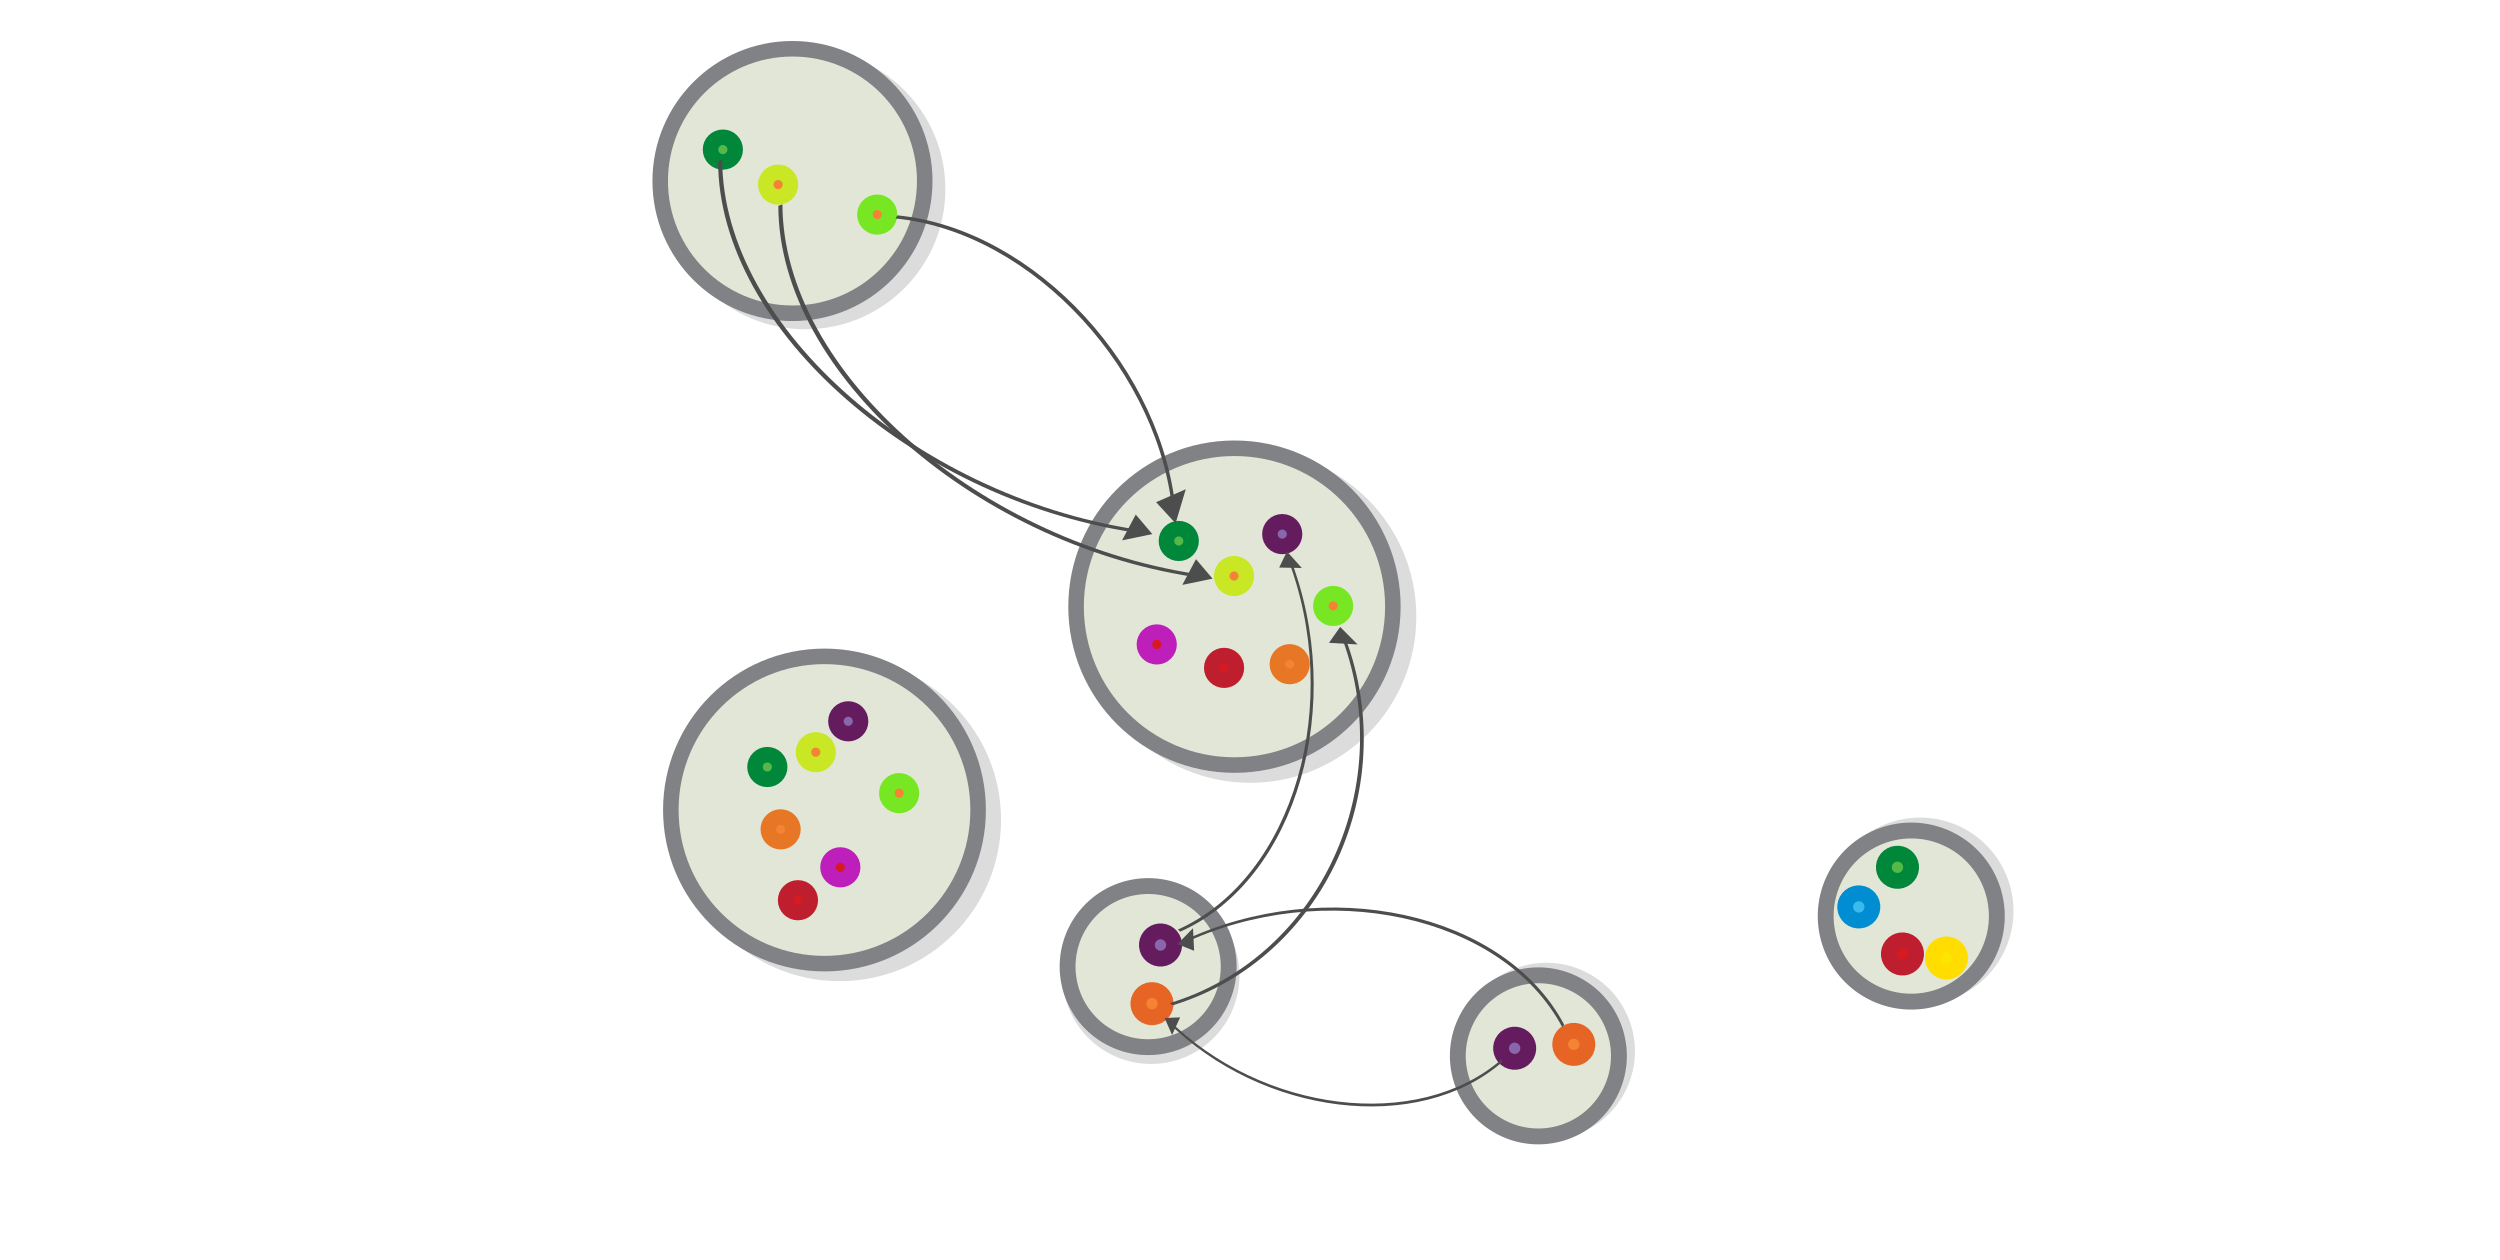
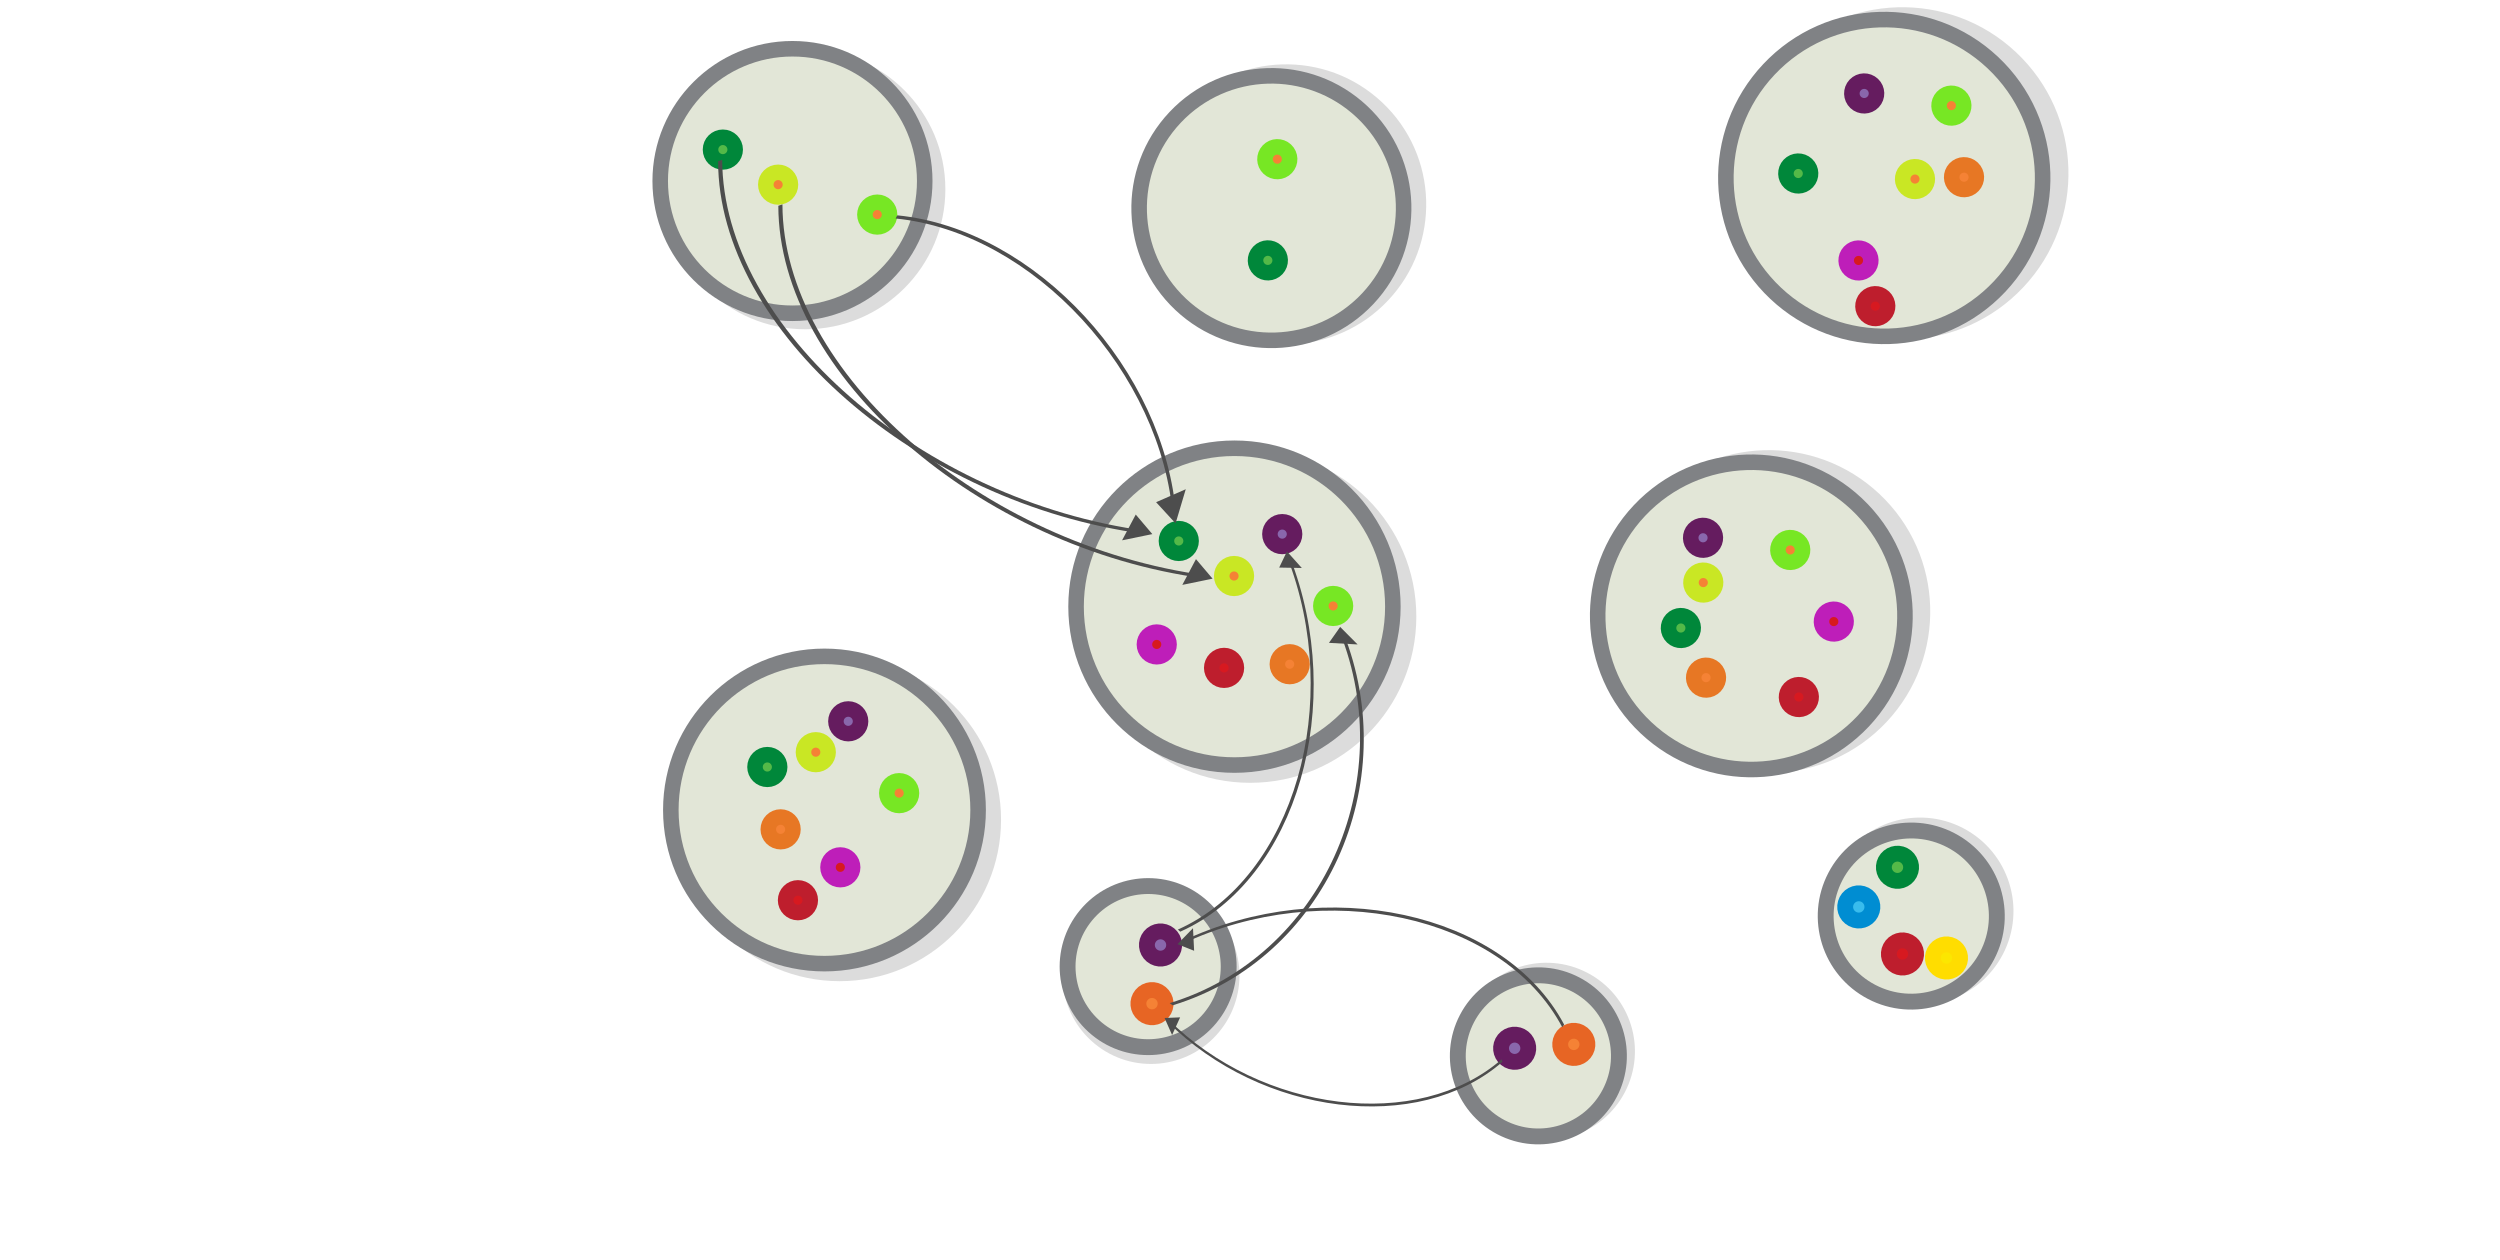
<svg xmlns="http://www.w3.org/2000/svg" viewBox="0 0 595.3 300" version="1.1" id="svg7816" width="595.3" height="300">
  <defs id="defs7820">
    </defs>
  <g id="g853-0" transform="matrix(0.3059042,0,0,0.3059042,316.9031,48.88671)" style="stroke-width:12.095;stroke-miterlimit:10;stroke-dasharray:none">
    <circle style="opacity:0.14;stroke:#000000;stroke-width:12.095;stroke-miterlimit:10;stroke-dasharray:none" id="circle7768-2" r="102.951" cy="-12.502" cx="-409.071" stroke-miterlimit="10" />
    <circle style="fill:#e2e6d7;fill-opacity:1;stroke:#808285;stroke-width:12.095;stroke-miterlimit:10;stroke-dasharray:none" id="circle7770-0" r="102.951" cy="-18.905" cx="-419.087" stroke-miterlimit="10" />
    <circle style="opacity:0.14;stroke:#000000;stroke-width:12.095;stroke-miterlimit:10;stroke-dasharray:none" id="circle7776-8" r="119.6" cy="478.304" cx="-382.375" stroke-miterlimit="10" />
    <circle style="fill:#e2e6d7;fill-opacity:1;stroke:#808285;stroke-width:12.095;stroke-miterlimit:10;stroke-dasharray:none" id="circle7778-7" r="119.6" cy="470.704" cx="-394.175" stroke-miterlimit="10" />
    <circle style="fill:#d71920;stroke:#be1eb9;stroke-width:12.095;stroke-miterlimit:10;stroke-dasharray:none;stroke-opacity:1" id="circle7780-3" r="9.6" cy="515.324" cx="-381.835" stroke-miterlimit="10" />
    <circle style="fill:#f58235;stroke:#77e724;stroke-width:12.095;stroke-miterlimit:10;stroke-dasharray:none;stroke-opacity:1" id="circle7782-3" r="9.6" cy="457.587" cx="-336.049" stroke-miterlimit="10" />
    <circle style="fill:#8967ac;stroke:#651c5f;stroke-width:12.095;stroke-miterlimit:10;stroke-dasharray:none" id="circle7784-1" r="9.6" cy="401.666" cx="-375.672" stroke-miterlimit="10" />
    <circle style="fill:#54b948;stroke:#00873a;stroke-width:12.095;stroke-miterlimit:10;stroke-dasharray:none" id="circle7786-9" r="9.6" cy="437.238" cx="-438.647" stroke-miterlimit="10" />
    <circle style="opacity:0.14;stroke:#000000;stroke-width:12.095;stroke-miterlimit:10;stroke-dasharray:none" id="circle7764-0-8" r="123.298" cy="320.196" cx="-62.814" stroke-miterlimit="10" />
    <circle style="fill:#e2e6d7;fill-opacity:1;stroke:#808285;stroke-width:12.095;stroke-miterlimit:10;stroke-dasharray:none" id="circle7766-2-3" r="123.298" cy="312.421" cx="-75.032" stroke-miterlimit="10" />
    <circle style="fill:#f58235;stroke:#e77724;stroke-width:12.095;stroke-miterlimit:10;stroke-dasharray:none;stroke-opacity:1" id="circle7782-3-9" r="9.6" cy="485.767" cx="-428.312" stroke-miterlimit="10" />
    <circle style="fill:#f58235;stroke:#c9e724;stroke-width:12.095;stroke-miterlimit:10;stroke-dasharray:none;stroke-opacity:1" id="circle7782-3-3" r="9.6" cy="425.699" cx="-400.934" stroke-miterlimit="10" />
    <circle style="fill:#d71920;stroke:#be1e2d;stroke-width:12.095;stroke-miterlimit:10;stroke-dasharray:none" id="circle7780-3-8" r="9.6" cy="540.932" cx="-414.827" stroke-miterlimit="10" />
    <circle style="fill:#d71920;stroke:#be1eb9;stroke-width:12.095;stroke-miterlimit:10;stroke-dasharray:none;stroke-opacity:1" id="circle7780-3-4" r="9.6" cy="341.825" cx="-135.536" stroke-miterlimit="10" />
    <circle style="fill:#f58235;stroke:#77e724;stroke-width:12.095;stroke-miterlimit:10;stroke-dasharray:none;stroke-opacity:1" id="circle7782-3-7" r="9.6" cy="311.875" cx="1.782" stroke-miterlimit="10" />
    <circle style="fill:#8967ac;stroke:#651c5f;stroke-width:12.095;stroke-miterlimit:10;stroke-dasharray:none" id="circle7784-1-0" r="9.6" cy="255.954" cx="-37.841" stroke-miterlimit="10" />
    <circle style="fill:#54b948;stroke:#00873a;stroke-width:12.095;stroke-miterlimit:10;stroke-dasharray:none" id="circle7786-9-0" r="9.6" cy="261.287" cx="-118.386" stroke-miterlimit="10" />
    <circle style="fill:#f58235;stroke:#e77724;stroke-width:12.095;stroke-miterlimit:10;stroke-dasharray:none;stroke-opacity:1" id="circle7782-3-9-0" r="9.6" cy="357.217" cx="-32.047" stroke-miterlimit="10" />
    <circle style="fill:#f58235;stroke:#c9e724;stroke-width:12.095;stroke-miterlimit:10;stroke-dasharray:none;stroke-opacity:1" id="circle7782-3-3-7" r="9.6" cy="288.568" cx="-75.362" stroke-miterlimit="10" />
    <circle style="fill:#d71920;stroke:#be1e2d;stroke-width:12.095;stroke-miterlimit:10;stroke-dasharray:none" id="circle7780-3-8-7" r="9.6" cy="360.077" cx="-83.126" stroke-miterlimit="10" />
    <circle style="fill:#f58235;stroke:#77e724;stroke-width:12.095;stroke-miterlimit:10;stroke-dasharray:none;stroke-opacity:1" id="circle7782-3-7-8" r="9.6" cy="7.227" cx="-353.109" stroke-miterlimit="10" />
    <circle style="fill:#54b948;stroke:#00873a;stroke-width:12.095;stroke-miterlimit:10;stroke-dasharray:none" id="circle7786-9-0-9" r="9.6" cy="-43.361" cx="-473.277" stroke-miterlimit="10" />
    <circle style="fill:#f58235;stroke:#c9e724;stroke-width:12.095;stroke-miterlimit:10;stroke-dasharray:none;stroke-opacity:1" id="circle7782-3-3-7-4" r="9.6" cy="-16.08" cx="-430.252" stroke-miterlimit="10" />
  </g>
  <g id="g853-8" transform="matrix(0.1417159,-0.2710977,0.2710977,0.1417159,380.1626,154.0301)" style="stroke-width:12.355;stroke-miterlimit:10;stroke-dasharray:none">
    <circle style="opacity:0.14;stroke:#000000;stroke-width:12.355;stroke-miterlimit:10;stroke-dasharray:none" id="circle7768-6" r="62.7" cy="111.285" cx="-297.022" stroke-miterlimit="10" />
    <circle style="fill:#e2e6d7;fill-opacity:1;stroke:#808285;stroke-width:12.355;stroke-miterlimit:10;stroke-dasharray:none" id="circle7770-4" r="62.7" cy="107.386" cx="-303.123" stroke-miterlimit="10" />
    <circle style="fill:#8967ac;stroke:#651c5f;stroke-width:12.355;stroke-miterlimit:10;stroke-dasharray:none" id="circle7808-8" r="10.6" cy="88.286" cx="-306.422" stroke-miterlimit="10" />
    <circle style="fill:#f58235;stroke:#e76524;stroke-width:12.355;stroke-miterlimit:10;stroke-dasharray:none" id="circle7810-9" r="10.6" cy="127.686" cx="-282.422" stroke-miterlimit="10" />
    <circle style="opacity:0.14;stroke:#000000;stroke-width:12.355;stroke-miterlimit:10;stroke-dasharray:none" id="circle7764-0-7" r="66.6" cy="318.409" cx="-65.623" stroke-miterlimit="10" />
    <circle style="fill:#e2e6d7;fill-opacity:1;stroke:#808285;stroke-width:12.355;stroke-miterlimit:10;stroke-dasharray:none" id="circle7766-2-4" r="66.6" cy="314.209" cx="-72.223" stroke-miterlimit="10" />
    <circle style="fill:#fce600;stroke:#ffdd00;stroke-width:12.355;stroke-miterlimit:10;stroke-dasharray:none" id="circle7800-8-1" r="10.6" cy="353.609" cx="-88.423" stroke-miterlimit="10" />
    <circle style="fill:#39bced;stroke:#008dd2;stroke-width:12.355;stroke-miterlimit:10;stroke-dasharray:none" id="circle7802-8-3" r="10.6" cy="274.709" cx="-84.823" stroke-miterlimit="10" />
    <circle style="fill:#54b948;stroke:#00873a;stroke-width:12.355;stroke-miterlimit:10;stroke-dasharray:none" id="circle7804-1-9" r="10.6" cy="287.109" cx="-43.523" stroke-miterlimit="10" />
    <circle style="fill:#d71920;stroke:#be1e2d;stroke-width:12.355;stroke-miterlimit:10;stroke-dasharray:none" id="circle7806-3-9" r="10.6" cy="321.809" cx="-101.523" stroke-miterlimit="10" />
  </g>
  <g id="g853-5" transform="matrix(0.2356792,0.1950197,-0.1950197,0.2356792,365.7779,263.976)" style="stroke-width:12.355;stroke-miterlimit:10;stroke-dasharray:none">
    <circle style="opacity:0.14;stroke:#000000;stroke-width:12.355;stroke-miterlimit:10;stroke-dasharray:none" id="circle7768-8" r="62.7" cy="111.285" cx="-297.022" stroke-miterlimit="10" />
    <circle style="fill:#e2e6d7;fill-opacity:1;stroke:#808285;stroke-width:12.355;stroke-miterlimit:10;stroke-dasharray:none" id="circle7770-2" r="62.7" cy="107.386" cx="-303.123" stroke-miterlimit="10" />
    <circle style="fill:#8967ac;stroke:#651c5f;stroke-width:12.355;stroke-miterlimit:10;stroke-dasharray:none" id="circle7808-0" r="10.6" cy="88.286" cx="-306.422" stroke-miterlimit="10" />
    <circle style="fill:#f58235;stroke:#e76524;stroke-width:12.355;stroke-miterlimit:10;stroke-dasharray:none" id="circle7810-7" r="10.6" cy="127.686" cx="-282.422" stroke-miterlimit="10" />
  </g>
  <g id="g25985-4-8-8" style="display:inline;fill:#dddddd;stroke:#4d4d4d;stroke-width:6.389;stroke-miterlimit:10;stroke-dasharray:none;stroke-opacity:1" transform="matrix(0.02798081,0.05510292,-0.07895461,0.06195753,335.9303,120.8104)">
    <path style="fill:#838383;fill-opacity:1;stroke:#4d4d4d;stroke-width:30.028;stroke-linecap:butt;stroke-linejoin:miter;stroke-dasharray:none;stroke-opacity:1" d="m -609.369,524.31 14.418,-35.426 36.643,26.903 z" id="path3233-5-4-8-4-4-1-3-3-6" />
    <path style="fill:none;stroke:#4d4d4d;stroke-width:9.112;stroke-opacity:1;paint-order:markers fill stroke" id="path1480-1-3-3-3-9-1-6-0-7-2-0-1-0" d="M -2144.637,791.151 C -1767.298,508.056 -1016.033,384.054 -539.573,520.808" />
  </g>
  <g id="g25985-4-8-8-3" style="display:inline;fill:#dddddd;stroke:#4d4d4d;stroke-width:6.389;stroke-miterlimit:10;stroke-dasharray:none;stroke-opacity:1" transform="matrix(0.08130908,0.04032568,0.1081416,-0.08814992,274.6468,205.0559)">
    <path style="fill:#838383;fill-opacity:1;stroke:#4d4d4d;stroke-width:19.287;stroke-linecap:butt;stroke-linejoin:miter;stroke-dasharray:none;stroke-opacity:1" d="m -576.799,527.517 14.754,-24.662 18.584,16.081 z" id="path3233-5-4-8-4-4-1-3-3-6-6" />
    <path style="fill:none;stroke:#4d4d4d;stroke-width:7.246;stroke-dasharray:none;stroke-opacity:1;paint-order:markers fill stroke" id="path1480-1-3-3-3-9-1-6-0-7-2-0-1-0-7" d="M -2144.637,791.151 C -1767.298,508.056 -1016.033,384.054 -539.573,520.808" />
  </g>
  <g id="g25985-4-8-8-3-5" style="display:inline;fill:#dddddd;stroke:#4d4d4d;stroke-width:6.389;stroke-miterlimit:10;stroke-dasharray:none;stroke-opacity:1" transform="matrix(0.08130908,0.04032568,0.1081416,-0.08814992,260.3054,194.4426)">
    <path style="fill:#838383;fill-opacity:1;stroke:#4d4d4d;stroke-width:19.287;stroke-linecap:butt;stroke-linejoin:miter;stroke-dasharray:none;stroke-opacity:1" d="m -576.799,527.517 14.754,-24.662 18.584,16.081 z" id="path3233-5-4-8-4-4-1-3-3-6-6-3" />
    <path style="fill:none;stroke:#4d4d4d;stroke-width:7.246;stroke-dasharray:none;stroke-opacity:1;paint-order:markers fill stroke" id="path1480-1-3-3-3-9-1-6-0-7-2-0-1-0-7-5" d="M -2144.637,791.151 C -1767.298,508.056 -1016.033,384.054 -539.573,520.808" />
  </g>
  <g id="g25985-4-8-8-3-6" style="display:inline;fill:#dddddd;stroke:#4d4d4d;stroke-width:6.389;stroke-miterlimit:10;stroke-dasharray:none;stroke-opacity:1" transform="matrix(0.00469186,-0.06275113,-0.1220074,-0.04451763,385.467,139.7664)">
    <path style="fill:#838383;fill-opacity:1;stroke:#4d4d4d;stroke-width:19.287;stroke-linecap:butt;stroke-linejoin:miter;stroke-dasharray:none;stroke-opacity:1" d="m -576.799,527.517 14.754,-24.662 18.584,16.081 z" id="path3233-5-4-8-4-4-1-3-3-6-6-2" />
    <path style="fill:none;stroke:#4d4d4d;stroke-width:7.246;stroke-dasharray:none;stroke-opacity:1;paint-order:markers fill stroke" id="path1480-1-3-3-3-9-1-6-0-7-2-0-1-0-7-9" d="M -2144.637,791.151 C -1767.298,508.056 -1016.033,384.054 -539.573,520.808" />
  </g>
  <g id="g25985-4-8-8-3-5-1" style="display:inline;fill:#dddddd;stroke:#4d4d4d;stroke-width:6.389;stroke-miterlimit:10;stroke-dasharray:none;stroke-opacity:1" transform="matrix(-0.06195522,0.00469785,-0.03218174,0.1012534,264.8149,174.2537)">
    <path style="fill:#838383;fill-opacity:1;stroke:#4d4d4d;stroke-width:19.287;stroke-linecap:butt;stroke-linejoin:miter;stroke-dasharray:none;stroke-opacity:1" d="m -576.799,527.517 14.754,-24.662 18.584,16.081 z" id="path3233-5-4-8-4-4-1-3-3-6-6-3-2" />
    <path style="fill:none;stroke:#4d4d4d;stroke-width:7.246;stroke-dasharray:none;stroke-opacity:1;paint-order:markers fill stroke" id="path1480-1-3-3-3-9-1-6-0-7-2-0-1-0-7-5-7" d="M -2144.637,791.151 C -1767.298,508.056 -1016.033,384.054 -539.573,520.808" />
  </g>
  <g id="g25985-4-8-8-3-5-1-8" style="display:inline;fill:#dddddd;stroke:#4d4d4d;stroke-width:6.389;stroke-miterlimit:10;stroke-dasharray:none;stroke-opacity:1" transform="matrix(-0.04858436,-0.0210308,0.00590465,-0.08954431,248.7959,278.2914)">
    <path style="fill:#838383;fill-opacity:1;stroke:#4d4d4d;stroke-width:19.287;stroke-linecap:butt;stroke-linejoin:miter;stroke-dasharray:none;stroke-opacity:1" d="m -576.799,527.517 14.754,-24.662 18.584,16.081 z" id="path3233-5-4-8-4-4-1-3-3-6-6-3-2-7" />
    <path style="fill:none;stroke:#4d4d4d;stroke-width:7.246;stroke-dasharray:none;stroke-opacity:1;paint-order:markers fill stroke" id="path1480-1-3-3-3-9-1-6-0-7-2-0-1-0-7-5-7-9" d="M -2144.637,791.151 C -1767.298,508.056 -1016.033,384.054 -539.573,520.808" />
  </g>
  <g id="g25985-4-8-8-3-5-1-2" style="display:inline;fill:#dddddd;stroke:#4d4d4d;stroke-width:6.389;stroke-miterlimit:10;stroke-dasharray:none;stroke-opacity:1" transform="matrix(-4.5553846e-4,-0.0621314,-0.09881911,-0.03902187,357.9587,119.2255)">
    <path style="fill:#838383;fill-opacity:1;stroke:#4d4d4d;stroke-width:19.287;stroke-linecap:butt;stroke-linejoin:miter;stroke-dasharray:none;stroke-opacity:1" d="m -576.799,527.517 14.754,-24.662 18.584,16.081 z" id="path3233-5-4-8-4-4-1-3-3-6-6-3-2-6" />
    <path style="fill:none;stroke:#4d4d4d;stroke-width:7.246;stroke-dasharray:none;stroke-opacity:1;paint-order:markers fill stroke" id="path1480-1-3-3-3-9-1-6-0-7-2-0-1-0-7-5-7-1" d="M -2144.637,791.151 C -1767.298,508.056 -1016.033,384.054 -539.573,520.808" />
  </g>
+   <g id="g853-0-3" transform="matrix(0.2096621,-0.2227536,0.2227536,0.2096621,394.8195,-39.83817)" style="stroke-width:12.095;stroke-miterlimit:10;stroke-dasharray:none">
+     <circle style="opacity:0.14;stroke:#000000;stroke-width:12.095;stroke-miterlimit:10;stroke-dasharray:none" id="circle7768-2-6" r="102.951" cy="-12.502" cx="-409.071" stroke-miterlimit="10" />
+     <circle style="fill:#e2e6d7;fill-opacity:1;stroke:#808285;stroke-width:12.095;stroke-miterlimit:10;stroke-dasharray:none" id="circle7770-0-7" r="102.951" cy="-18.905" cx="-419.087" stroke-miterlimit="10" />
+     <circle style="opacity:0.14;stroke:#000000;stroke-width:12.095;stroke-miterlimit:10;stroke-dasharray:none" id="circle7776-8-5" r="119.6" cy="478.304" cx="-382.375" stroke-miterlimit="10" />
+     <circle style="fill:#e2e6d7;fill-opacity:1;stroke:#808285;stroke-width:12.095;stroke-miterlimit:10;stroke-dasharray:none" id="circle7778-7-3" r="119.6" cy="470.704" cx="-394.175" stroke-miterlimit="10" />
+     <circle style="fill:#d71920;stroke:#be1eb9;stroke-width:12.095;stroke-miterlimit:10;stroke-dasharray:none;stroke-opacity:1" id="circle7780-3-5" r="9.6" cy="520.486" cx="-353.408" stroke-miterlimit="10" />
+     <circle style="fill:#f58235;stroke:#77e724;stroke-width:12.095;stroke-miterlimit:10;stroke-dasharray:none;stroke-opacity:1" id="circle7782-3-6" r="9.6" cy="457.587" cx="-336.049" stroke-miterlimit="10" />
+     <circle style="fill:#8967ac;stroke:#651c5f;stroke-width:12.095;stroke-miterlimit:10;stroke-dasharray:none" id="circle7784-1-2" r="9.6" cy="401.666" cx="-375.672" stroke-miterlimit="10" />
+     <circle style="fill:#54b948;stroke:#00873a;stroke-width:12.095;stroke-miterlimit:10;stroke-dasharray:none" id="circle7786-9-9" r="9.6" cy="437.238" cx="-438.647" stroke-miterlimit="10" />
+     <circle style="opacity:0.14;stroke:#000000;stroke-width:12.095;stroke-miterlimit:10;stroke-dasharray:none" id="circle7764-0-8-1" r="123.298" cy="320.196" cx="-62.814" stroke-miterlimit="10" />
+     <circle style="fill:#e2e6d7;fill-opacity:1;stroke:#808285;stroke-width:12.095;stroke-miterlimit:10;stroke-dasharray:none" id="circle7766-2-3-2" r="123.298" cy="312.421" cx="-75.032" stroke-miterlimit="10" />
+     <circle style="fill:#f58235;stroke:#e77724;stroke-width:12.095;stroke-miterlimit:10;stroke-dasharray:none;stroke-opacity:1" id="circle7782-3-9-7" r="9.6" cy="477.987" cx="-453.342" stroke-miterlimit="10" />
+     <circle style="fill:#f58235;stroke:#c9e724;stroke-width:12.095;stroke-miterlimit:10;stroke-dasharray:none;stroke-opacity:1" id="circle7782-3-3-0" r="9.6" cy="425.699" cx="-400.934" stroke-miterlimit="10" />
+     <circle style="fill:#d71920;stroke:#be1e2d;stroke-width:12.095;stroke-miterlimit:10;stroke-dasharray:none" id="circle7780-3-8-9" r="9.6" cy="540.932" cx="-414.827" stroke-miterlimit="10" />
+     <circle style="fill:#d71920;stroke:#be1eb9;stroke-width:12.095;stroke-miterlimit:10;stroke-dasharray:none;stroke-opacity:1" id="circle7780-3-4-3" r="9.6" cy="341.825" cx="-135.536" stroke-miterlimit="10" />
+     <circle style="fill:#f58235;stroke:#77e724;stroke-width:12.095;stroke-miterlimit:10;stroke-dasharray:none;stroke-opacity:1" id="circle7782-3-7-6" r="9.6" cy="311.875" cx="1.782" stroke-miterlimit="10" />
+     <circle style="fill:#8967ac;stroke:#651c5f;stroke-width:12.095;stroke-miterlimit:10;stroke-dasharray:none" id="circle7784-1-0-0" r="9.6" cy="255.954" cx="-37.841" stroke-miterlimit="10" />
+     <circle style="fill:#54b948;stroke:#00873a;stroke-width:12.095;stroke-miterlimit:10;stroke-dasharray:none" id="circle7786-9-0-6" r="9.6" cy="261.287" cx="-118.386" stroke-miterlimit="10" />
+     <circle style="fill:#f58235;stroke:#e77724;stroke-width:12.095;stroke-miterlimit:10;stroke-dasharray:none;stroke-opacity:1" id="circle7782-3-9-0-2" r="9.6" cy="357.217" cx="-32.047" stroke-miterlimit="10" />
+     <circle style="fill:#f58235;stroke:#c9e724;stroke-width:12.095;stroke-miterlimit:10;stroke-dasharray:none;stroke-opacity:1" id="circle7782-3-3-7-6" r="9.6" cy="330.422" cx="-59.265" stroke-miterlimit="10" />
+     <circle style="fill:#d71920;stroke:#be1e2d;stroke-width:12.095;stroke-miterlimit:10;stroke-dasharray:none" id="circle7780-3-8-7-1" r="9.6" cy="375.733" cx="-152.47" stroke-miterlimit="10" />
+     <circle style="fill:#f58235;stroke:#77e724;stroke-width:12.095;stroke-miterlimit:10;stroke-dasharray:none;stroke-opacity:1" id="circle7782-3-7-8-8" r="9.6" cy="-41.638" cx="-388.207" stroke-miterlimit="10" />
+     <circle style="fill:#54b948;stroke:#00873a;stroke-width:12.095;stroke-miterlimit:10;stroke-dasharray:none" id="circle7786-9-0-9-7" r="9.6" cy="6.983" cx="-450.61" stroke-miterlimit="10" />
+   </g>
</svg>
